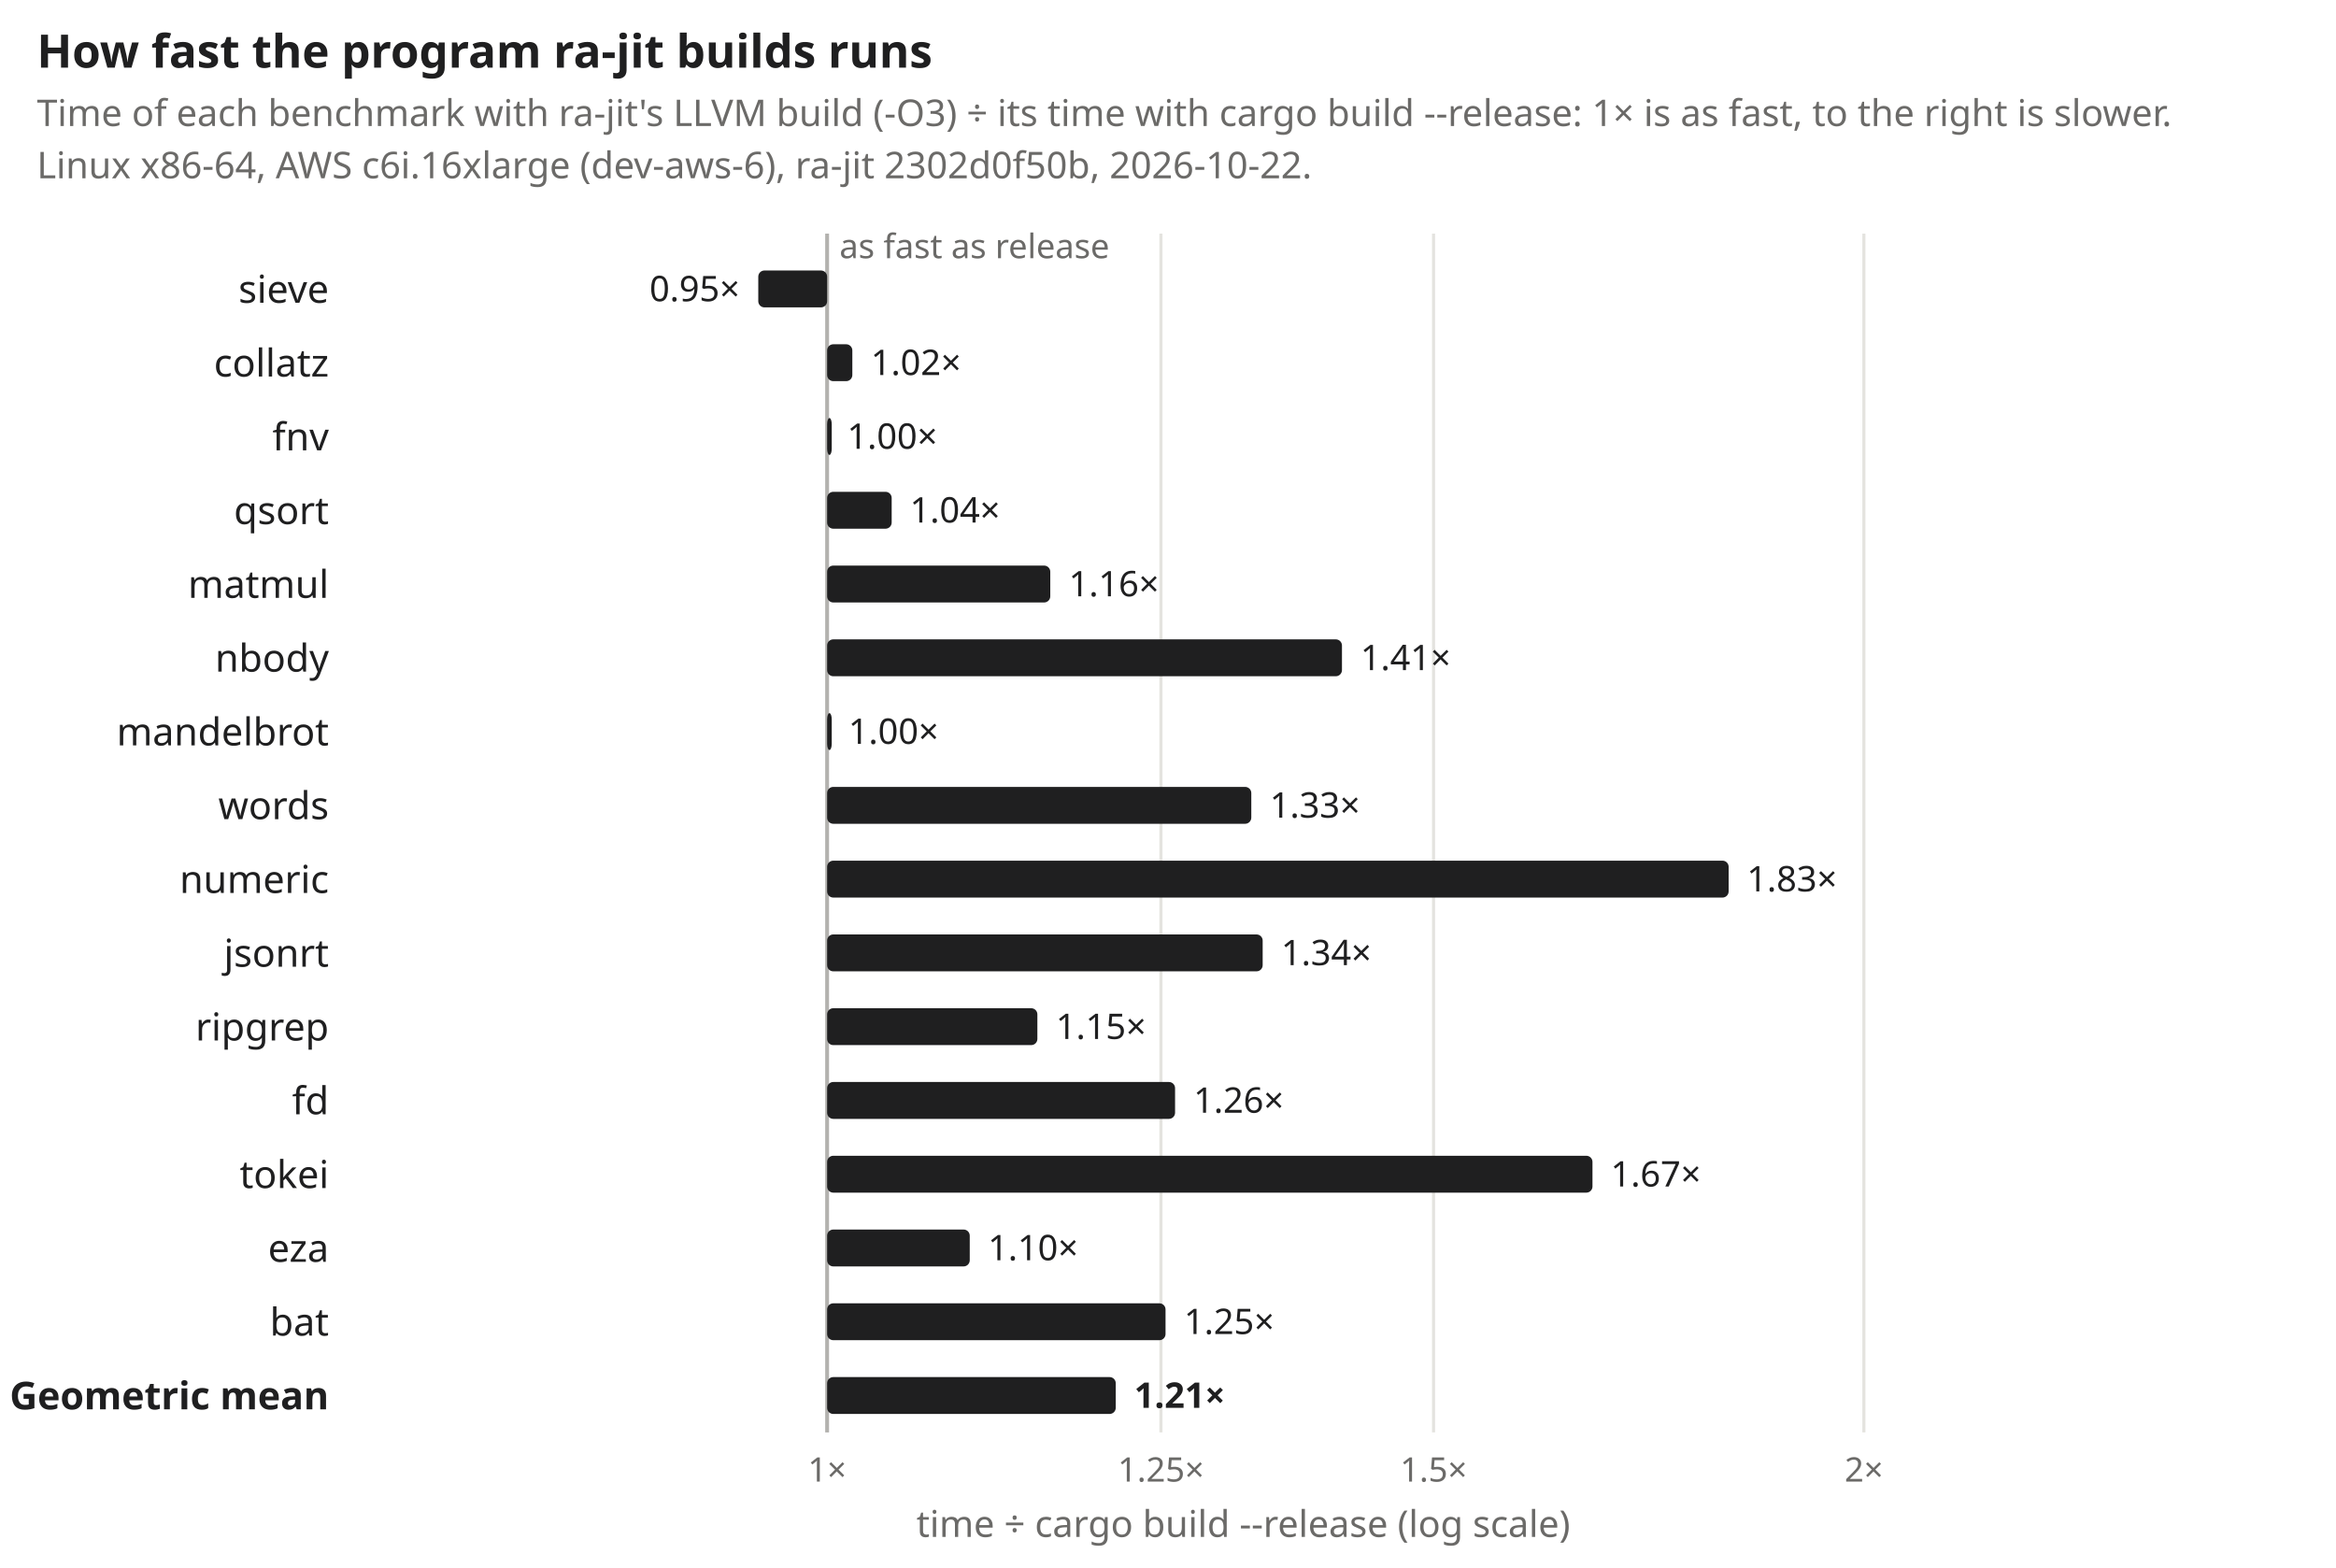
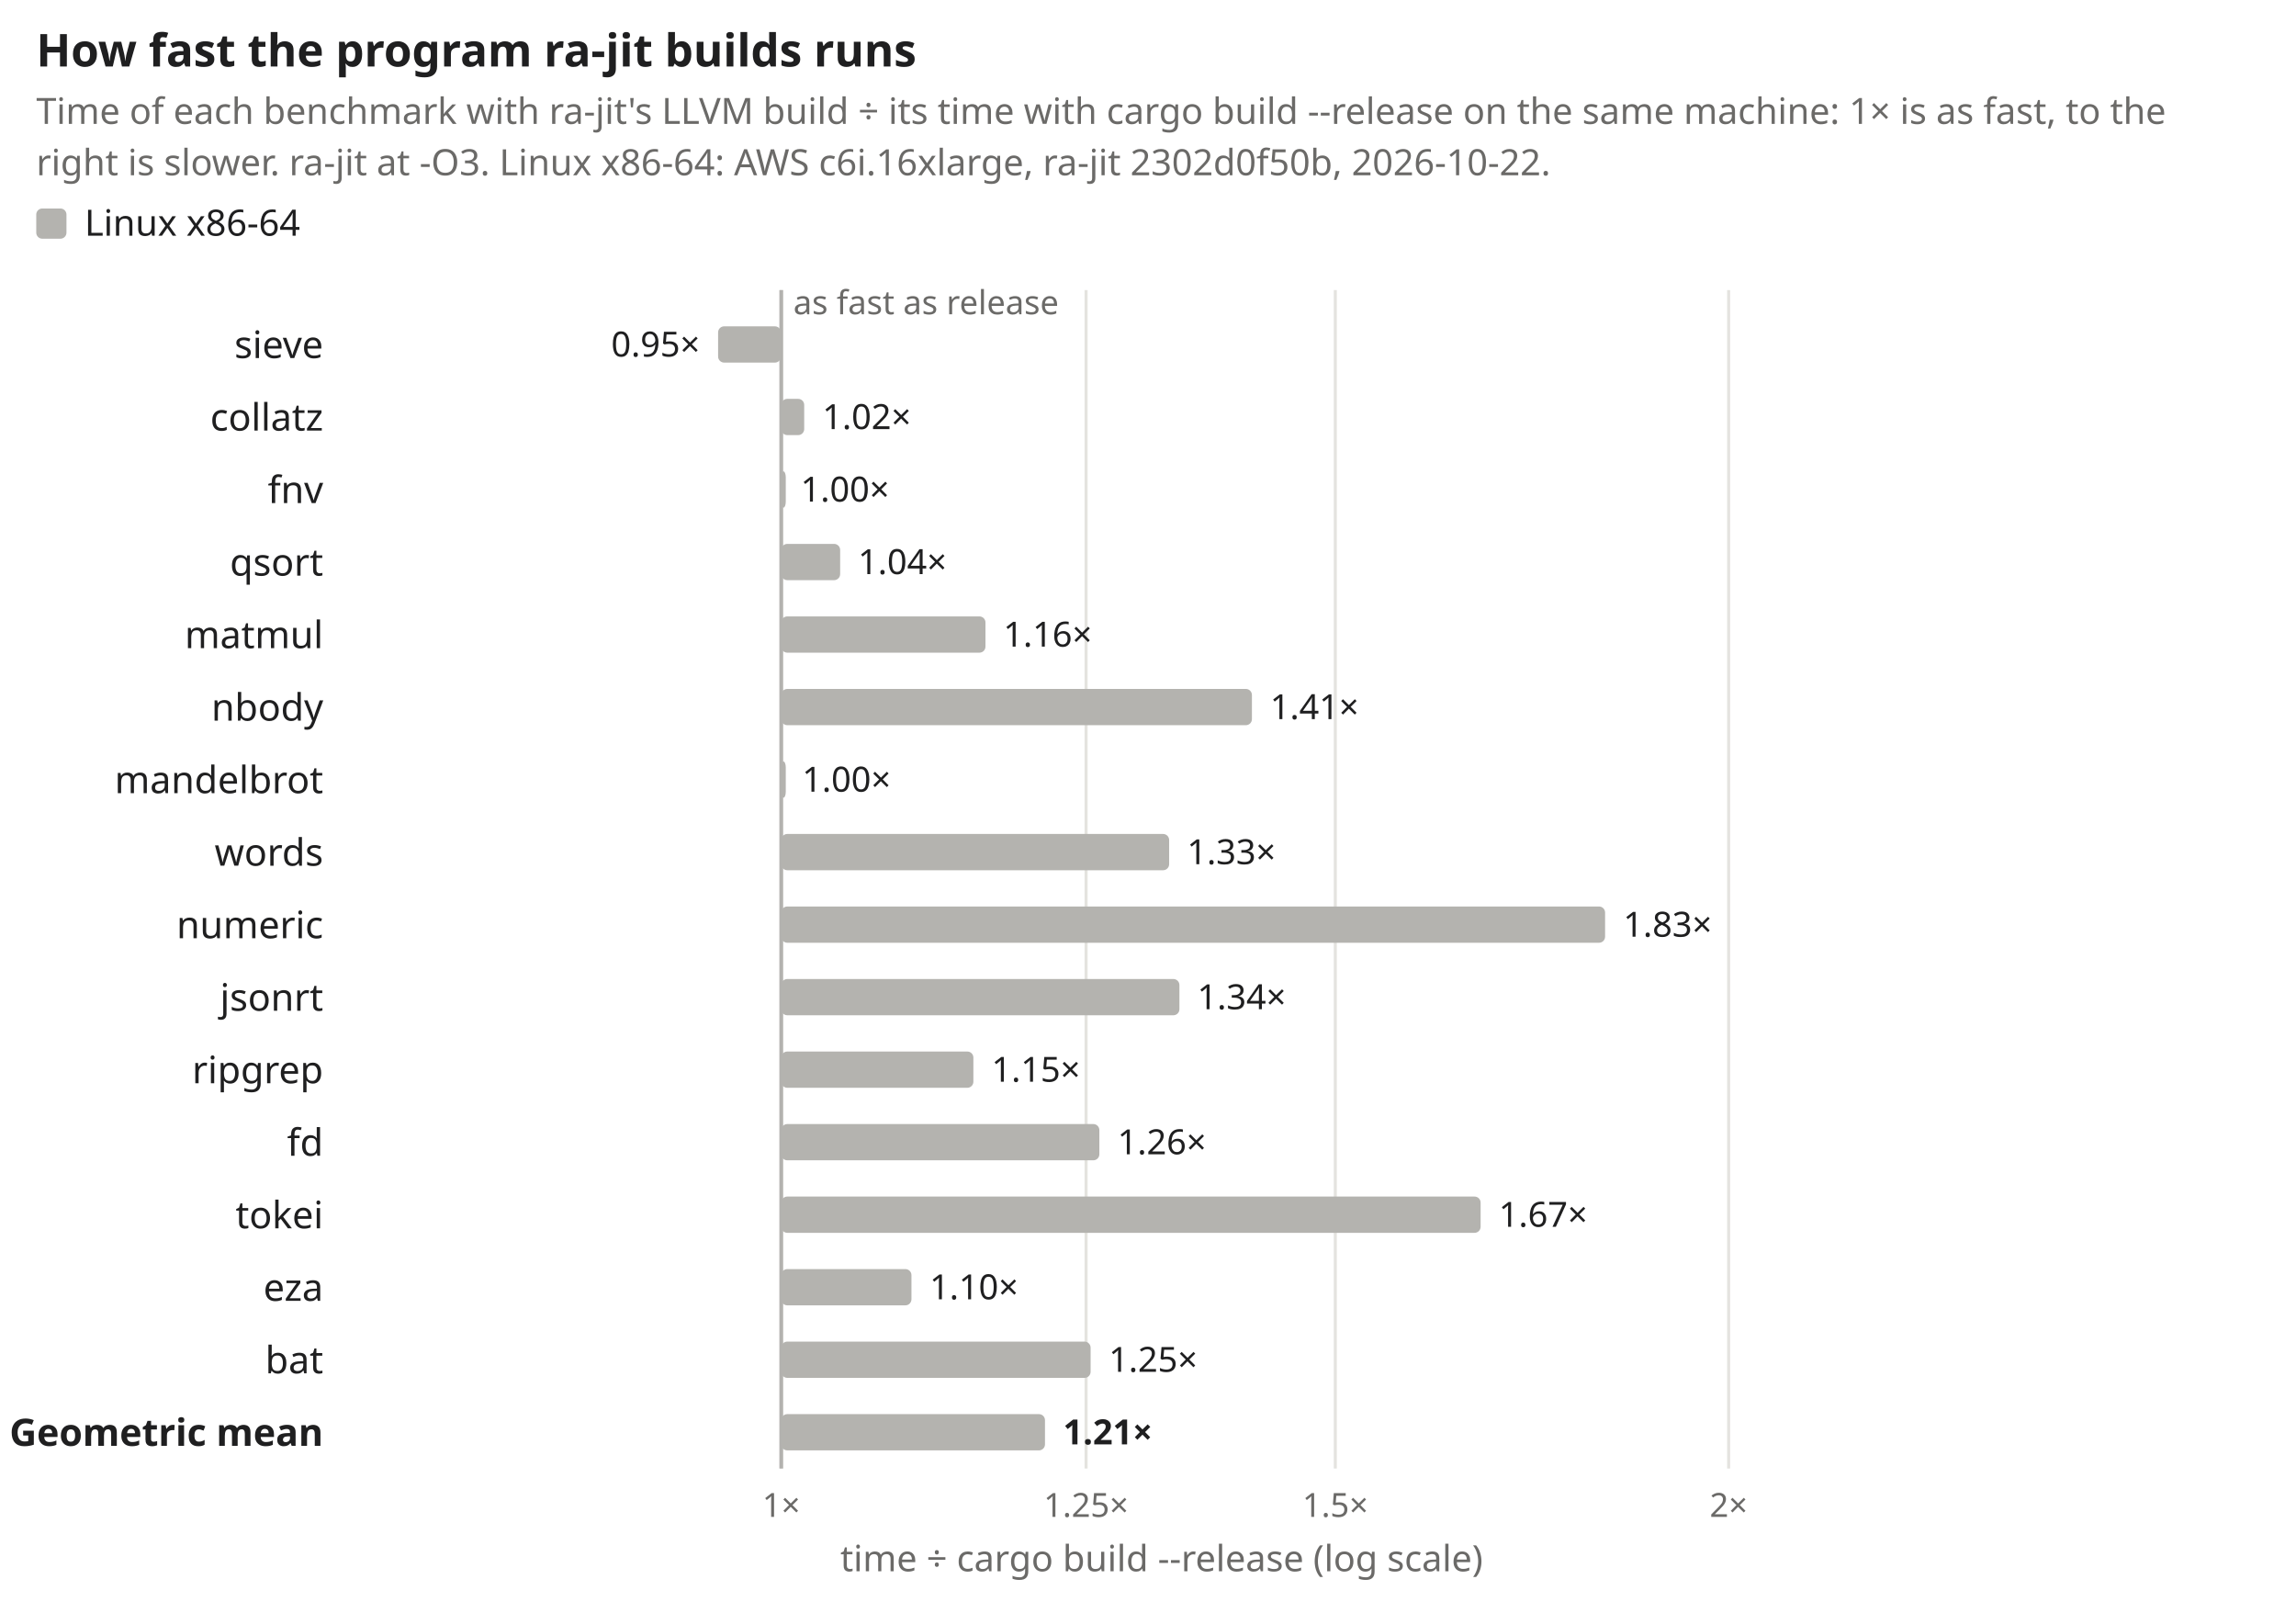
- <svg xmlns="http://www.w3.org/2000/svg" width="760" height="510" viewBox="0 0 760 510" font-family="-apple-system, BlinkMacSystemFont, 'Segoe UI', 'Noto Sans', Helvetica, Arial, sans-serif" role="img" aria-label="How fast the program ra-jit builds runs">
+ <svg xmlns="http://www.w3.org/2000/svg" width="760" height="530" viewBox="0 0 760 530" font-family="-apple-system, BlinkMacSystemFont, 'Segoe UI', 'Noto Sans', Helvetica, Arial, sans-serif" role="img" aria-label="How fast the program ra-jit builds runs">
  <text x="12" y="22" font-size="15" font-weight="600" fill="#1f1f20">How fast the program ra-jit builds runs</text>
-   <text x="12" y="41" font-size="12" fill="#6b6a68">Time of each benchmark with ra-jit's LLVM build (-O3) ÷ its time with cargo build --release: 1× is as fast, to the right is slower.</text>
-   <text x="12" y="58" font-size="12" fill="#6b6a68">Linux x86-64, AWS c6i.16xlarge (dev-aws-6), ra-jit 2302d0f50b, 2026-10-22.</text>
-   <line x1="269.1" y1="76" x2="269.1" y2="466" stroke="#e4e3df" />
-   <text x="269.1" y="482" font-size="11" text-anchor="middle" fill="#6b6a68">1×</text>
-   <line x1="377.7" y1="76" x2="377.7" y2="466" stroke="#e4e3df" />
-   <text x="377.7" y="482" font-size="11" text-anchor="middle" fill="#6b6a68">1.25×</text>
-   <line x1="466.4" y1="76" x2="466.4" y2="466" stroke="#e4e3df" />
-   <text x="466.4" y="482" font-size="11" text-anchor="middle" fill="#6b6a68">1.5×</text>
-   <line x1="606.4" y1="76" x2="606.4" y2="466" stroke="#e4e3df" />
-   <text x="606.4" y="482" font-size="11" text-anchor="middle" fill="#6b6a68">2×</text>
-   <line x1="269.1" y1="76" x2="269.1" y2="466" stroke="#b3b2af" stroke-width="1.25" />
-   <text x="273.1" y="84" font-size="11" fill="#6b6a68">as fast as release</text>
-   <text x="404.5" y="500" font-size="12" text-anchor="middle" fill="#6b6a68">time ÷ cargo build --release (log scale)</text>
-   <text x="107.0" y="98.5" font-size="12.5" text-anchor="end" fill="#1f1f20">sieve</text>
-   <rect x="246.7" y="88.0" width="22.4" height="12" rx="2" fill="#1f1f20" />
-   <text x="240.7" y="98.0" font-size="11.5" text-anchor="end" fill="#1f1f20" font-variant-numeric="tabular-nums">0.95×</text>
-   <text x="107.0" y="122.5" font-size="12.5" text-anchor="end" fill="#1f1f20">collatz</text>
-   <rect x="269.1" y="112.0" width="8.2" height="12" rx="2" fill="#1f1f20" />
-   <text x="283.3" y="122.0" font-size="11.5" text-anchor="start" fill="#1f1f20" font-variant-numeric="tabular-nums">1.02×</text>
-   <text x="107.0" y="146.5" font-size="12.5" text-anchor="end" fill="#1f1f20">fnv</text>
-   <rect x="269.1" y="136.0" width="1.5" height="12" rx="2" fill="#1f1f20" />
-   <text x="275.6" y="146.0" font-size="11.5" text-anchor="start" fill="#1f1f20" font-variant-numeric="tabular-nums">1.00×</text>
-   <text x="107.0" y="170.5" font-size="12.5" text-anchor="end" fill="#1f1f20">qsort</text>
-   <rect x="269.1" y="160.0" width="21.0" height="12" rx="2" fill="#1f1f20" />
-   <text x="296.0" y="170.0" font-size="11.5" text-anchor="start" fill="#1f1f20" font-variant-numeric="tabular-nums">1.04×</text>
-   <text x="107.0" y="194.5" font-size="12.5" text-anchor="end" fill="#1f1f20">matmul</text>
-   <rect x="269.1" y="184.0" width="72.6" height="12" rx="2" fill="#1f1f20" />
-   <text x="347.7" y="194.0" font-size="11.5" text-anchor="start" fill="#1f1f20" font-variant-numeric="tabular-nums">1.16×</text>
-   <text x="107.0" y="218.5" font-size="12.5" text-anchor="end" fill="#1f1f20">nbody</text>
-   <rect x="269.1" y="208.0" width="167.5" height="12" rx="2" fill="#1f1f20" />
-   <text x="442.6" y="218.0" font-size="11.5" text-anchor="start" fill="#1f1f20" font-variant-numeric="tabular-nums">1.41×</text>
-   <text x="107.0" y="242.5" font-size="12.5" text-anchor="end" fill="#1f1f20">mandelbrot</text>
-   <rect x="269.1" y="232.0" width="1.5" height="12" rx="2" fill="#1f1f20" />
-   <text x="276.0" y="242.0" font-size="11.5" text-anchor="start" fill="#1f1f20" font-variant-numeric="tabular-nums">1.00×</text>
-   <text x="107.0" y="266.5" font-size="12.5" text-anchor="end" fill="#1f1f20">words</text>
-   <rect x="269.1" y="256.0" width="138.0" height="12" rx="2" fill="#1f1f20" />
-   <text x="413.1" y="266.0" font-size="11.5" text-anchor="start" fill="#1f1f20" font-variant-numeric="tabular-nums">1.33×</text>
-   <text x="107.0" y="290.5" font-size="12.5" text-anchor="end" fill="#1f1f20">numeric</text>
-   <rect x="269.1" y="280.0" width="293.3" height="12" rx="2" fill="#1f1f20" />
-   <text x="568.3" y="290.0" font-size="11.5" text-anchor="start" fill="#1f1f20" font-variant-numeric="tabular-nums">1.83×</text>
-   <text x="107.0" y="314.5" font-size="12.5" text-anchor="end" fill="#1f1f20">jsonrt</text>
-   <rect x="269.1" y="304.0" width="141.7" height="12" rx="2" fill="#1f1f20" />
-   <text x="416.8" y="314.0" font-size="11.5" text-anchor="start" fill="#1f1f20" font-variant-numeric="tabular-nums">1.34×</text>
-   <text x="107.0" y="338.5" font-size="12.5" text-anchor="end" fill="#1f1f20">ripgrep</text>
-   <rect x="269.1" y="328.0" width="68.4" height="12" rx="2" fill="#1f1f20" />
-   <text x="343.5" y="338.0" font-size="11.5" text-anchor="start" fill="#1f1f20" font-variant-numeric="tabular-nums">1.15×</text>
-   <text x="107.0" y="362.5" font-size="12.5" text-anchor="end" fill="#1f1f20">fd</text>
-   <rect x="269.1" y="352.0" width="113.2" height="12" rx="2" fill="#1f1f20" />
-   <text x="388.3" y="362.0" font-size="11.5" text-anchor="start" fill="#1f1f20" font-variant-numeric="tabular-nums">1.26×</text>
-   <text x="107.0" y="386.5" font-size="12.5" text-anchor="end" fill="#1f1f20">tokei</text>
-   <rect x="269.1" y="376.0" width="249.0" height="12" rx="2" fill="#1f1f20" />
-   <text x="524.0" y="386.0" font-size="11.5" text-anchor="start" fill="#1f1f20" font-variant-numeric="tabular-nums">1.67×</text>
-   <text x="107.0" y="410.5" font-size="12.5" text-anchor="end" fill="#1f1f20">eza</text>
-   <rect x="269.1" y="400.0" width="46.4" height="12" rx="2" fill="#1f1f20" />
-   <text x="321.4" y="410.0" font-size="11.5" text-anchor="start" fill="#1f1f20" font-variant-numeric="tabular-nums">1.10×</text>
-   <text x="107.0" y="434.5" font-size="12.5" text-anchor="end" fill="#1f1f20">bat</text>
-   <rect x="269.1" y="424.0" width="110.1" height="12" rx="2" fill="#1f1f20" />
-   <text x="385.2" y="434.0" font-size="11.5" text-anchor="start" fill="#1f1f20" font-variant-numeric="tabular-nums">1.25×</text>
-   <text x="107.0" y="458.5" font-size="12.5" text-anchor="end" fill="#1f1f20" font-weight="600">Geometric mean</text>
-   <rect x="269.1" y="448.0" width="93.9" height="12" rx="2" fill="#1f1f20" />
-   <text x="369.0" y="458.0" font-size="11.5" text-anchor="start" fill="#1f1f20" font-weight="600" font-variant-numeric="tabular-nums">1.21×</text>
+   <text x="12" y="41" font-size="12" fill="#6b6a68">Time of each benchmark with ra-jit's LLVM build ÷ its time with cargo build --release on the same machine: 1× is as fast, to the</text>
+   <text x="12" y="58" font-size="12" fill="#6b6a68">right is slower. ra-jit at -O3. Linux x86-64: AWS c6i.16xlarge, ra-jit 2302d0f50b, 2026-10-22.</text>
+   <rect x="12" y="69" width="10" height="10" rx="2" fill="#b4b3af" />
+   <text x="28" y="78" font-size="12" fill="#1f1f20">Linux x86-64</text>
+   <line x1="258.6" y1="96" x2="258.6" y2="486" stroke="#e4e3df" />
+   <text x="258.6" y="502" font-size="11" text-anchor="middle" fill="#6b6a68">1×</text>
+   <line x1="359.5" y1="96" x2="359.5" y2="486" stroke="#e4e3df" />
+   <text x="359.5" y="502" font-size="11" text-anchor="middle" fill="#6b6a68">1.25×</text>
+   <line x1="442.0" y1="96" x2="442.0" y2="486" stroke="#e4e3df" />
+   <text x="442.0" y="502" font-size="11" text-anchor="middle" fill="#6b6a68">1.5×</text>
+   <line x1="572.2" y1="96" x2="572.2" y2="486" stroke="#e4e3df" />
+   <text x="572.2" y="502" font-size="11" text-anchor="middle" fill="#6b6a68">2×</text>
+   <line x1="258.6" y1="96" x2="258.6" y2="486" stroke="#b3b2af" stroke-width="1.25" />
+   <text x="262.6" y="104" font-size="11" fill="#6b6a68">as fast as release</text>
+   <text x="384.5" y="520" font-size="12" text-anchor="middle" fill="#6b6a68">time ÷ cargo build --release (log scale)</text>
+   <text x="107.0" y="118.5" font-size="12.5" text-anchor="end" fill="#1f1f20">sieve</text>
+   <rect x="237.7" y="108.0" width="20.8" height="12" rx="2" fill="#b4b3af" />
+   <text x="231.7" y="118.0" font-size="11.5" text-anchor="end" fill="#1f1f20" font-variant-numeric="tabular-nums">0.95×</text>
+   <text x="107.0" y="142.5" font-size="12.5" text-anchor="end" fill="#1f1f20">collatz</text>
+   <rect x="258.6" y="132.0" width="7.6" height="12" rx="2" fill="#b4b3af" />
+   <text x="272.2" y="142.0" font-size="11.5" text-anchor="start" fill="#1f1f20" font-variant-numeric="tabular-nums">1.02×</text>
+   <text x="107.0" y="166.5" font-size="12.5" text-anchor="end" fill="#1f1f20">fnv</text>
+   <rect x="258.6" y="156.0" width="1.5" height="12" rx="2" fill="#b4b3af" />
+   <text x="265.0" y="166.0" font-size="11.5" text-anchor="start" fill="#1f1f20" font-variant-numeric="tabular-nums">1.00×</text>
+   <text x="107.0" y="190.5" font-size="12.5" text-anchor="end" fill="#1f1f20">qsort</text>
+   <rect x="258.6" y="180.0" width="19.5" height="12" rx="2" fill="#b4b3af" />
+   <text x="284.0" y="190.0" font-size="11.5" text-anchor="start" fill="#1f1f20" font-variant-numeric="tabular-nums">1.04×</text>
+   <text x="107.0" y="214.5" font-size="12.5" text-anchor="end" fill="#1f1f20">matmul</text>
+   <rect x="258.6" y="204.0" width="67.6" height="12" rx="2" fill="#b4b3af" />
+   <text x="332.1" y="214.0" font-size="11.5" text-anchor="start" fill="#1f1f20" font-variant-numeric="tabular-nums">1.16×</text>
+   <text x="107.0" y="238.5" font-size="12.5" text-anchor="end" fill="#1f1f20">nbody</text>
+   <rect x="258.6" y="228.0" width="155.8" height="12" rx="2" fill="#b4b3af" />
+   <text x="420.4" y="238.0" font-size="11.5" text-anchor="start" fill="#1f1f20" font-variant-numeric="tabular-nums">1.41×</text>
+   <text x="107.0" y="262.5" font-size="12.5" text-anchor="end" fill="#1f1f20">mandelbrot</text>
+   <rect x="258.6" y="252.0" width="1.5" height="12" rx="2" fill="#b4b3af" />
+   <text x="265.5" y="262.0" font-size="11.5" text-anchor="start" fill="#1f1f20" font-variant-numeric="tabular-nums">1.00×</text>
+   <text x="107.0" y="286.5" font-size="12.5" text-anchor="end" fill="#1f1f20">words</text>
+   <rect x="258.6" y="276.0" width="128.4" height="12" rx="2" fill="#b4b3af" />
+   <text x="392.9" y="286.0" font-size="11.5" text-anchor="start" fill="#1f1f20" font-variant-numeric="tabular-nums">1.33×</text>
+   <text x="107.0" y="310.5" font-size="12.5" text-anchor="end" fill="#1f1f20">numeric</text>
+   <rect x="258.6" y="300.0" width="272.7" height="12" rx="2" fill="#b4b3af" />
+   <text x="537.3" y="310.0" font-size="11.5" text-anchor="start" fill="#1f1f20" font-variant-numeric="tabular-nums">1.83×</text>
+   <text x="107.0" y="334.5" font-size="12.5" text-anchor="end" fill="#1f1f20">jsonrt</text>
+   <rect x="258.6" y="324.0" width="131.8" height="12" rx="2" fill="#b4b3af" />
+   <text x="396.3" y="334.0" font-size="11.5" text-anchor="start" fill="#1f1f20" font-variant-numeric="tabular-nums">1.34×</text>
+   <text x="107.0" y="358.5" font-size="12.5" text-anchor="end" fill="#1f1f20">ripgrep</text>
+   <rect x="258.6" y="348.0" width="63.6" height="12" rx="2" fill="#b4b3af" />
+   <text x="328.2" y="358.0" font-size="11.5" text-anchor="start" fill="#1f1f20" font-variant-numeric="tabular-nums">1.15×</text>
+   <text x="107.0" y="382.5" font-size="12.5" text-anchor="end" fill="#1f1f20">fd</text>
+   <rect x="258.6" y="372.0" width="105.3" height="12" rx="2" fill="#b4b3af" />
+   <text x="369.9" y="382.0" font-size="11.5" text-anchor="start" fill="#1f1f20" font-variant-numeric="tabular-nums">1.26×</text>
+   <text x="107.0" y="406.5" font-size="12.5" text-anchor="end" fill="#1f1f20">tokei</text>
+   <rect x="258.6" y="396.0" width="231.5" height="12" rx="2" fill="#b4b3af" />
+   <text x="496.1" y="406.0" font-size="11.5" text-anchor="start" fill="#1f1f20" font-variant-numeric="tabular-nums">1.67×</text>
+   <text x="107.0" y="430.5" font-size="12.5" text-anchor="end" fill="#1f1f20">eza</text>
+   <rect x="258.6" y="420.0" width="43.1" height="12" rx="2" fill="#b4b3af" />
+   <text x="307.7" y="430.0" font-size="11.5" text-anchor="start" fill="#1f1f20" font-variant-numeric="tabular-nums">1.10×</text>
+   <text x="107.0" y="454.5" font-size="12.5" text-anchor="end" fill="#1f1f20">bat</text>
+   <rect x="258.6" y="444.0" width="102.4" height="12" rx="2" fill="#b4b3af" />
+   <text x="367.0" y="454.0" font-size="11.5" text-anchor="start" fill="#1f1f20" font-variant-numeric="tabular-nums">1.25×</text>
+   <text x="107.0" y="478.5" font-size="12.5" text-anchor="end" fill="#1f1f20" font-weight="600">Geometric mean</text>
+   <rect x="258.6" y="468.0" width="87.3" height="12" rx="2" fill="#b4b3af" />
+   <text x="351.9" y="478.0" font-size="11.5" text-anchor="start" fill="#1f1f20" font-weight="600" font-variant-numeric="tabular-nums">1.21×</text>
</svg>
